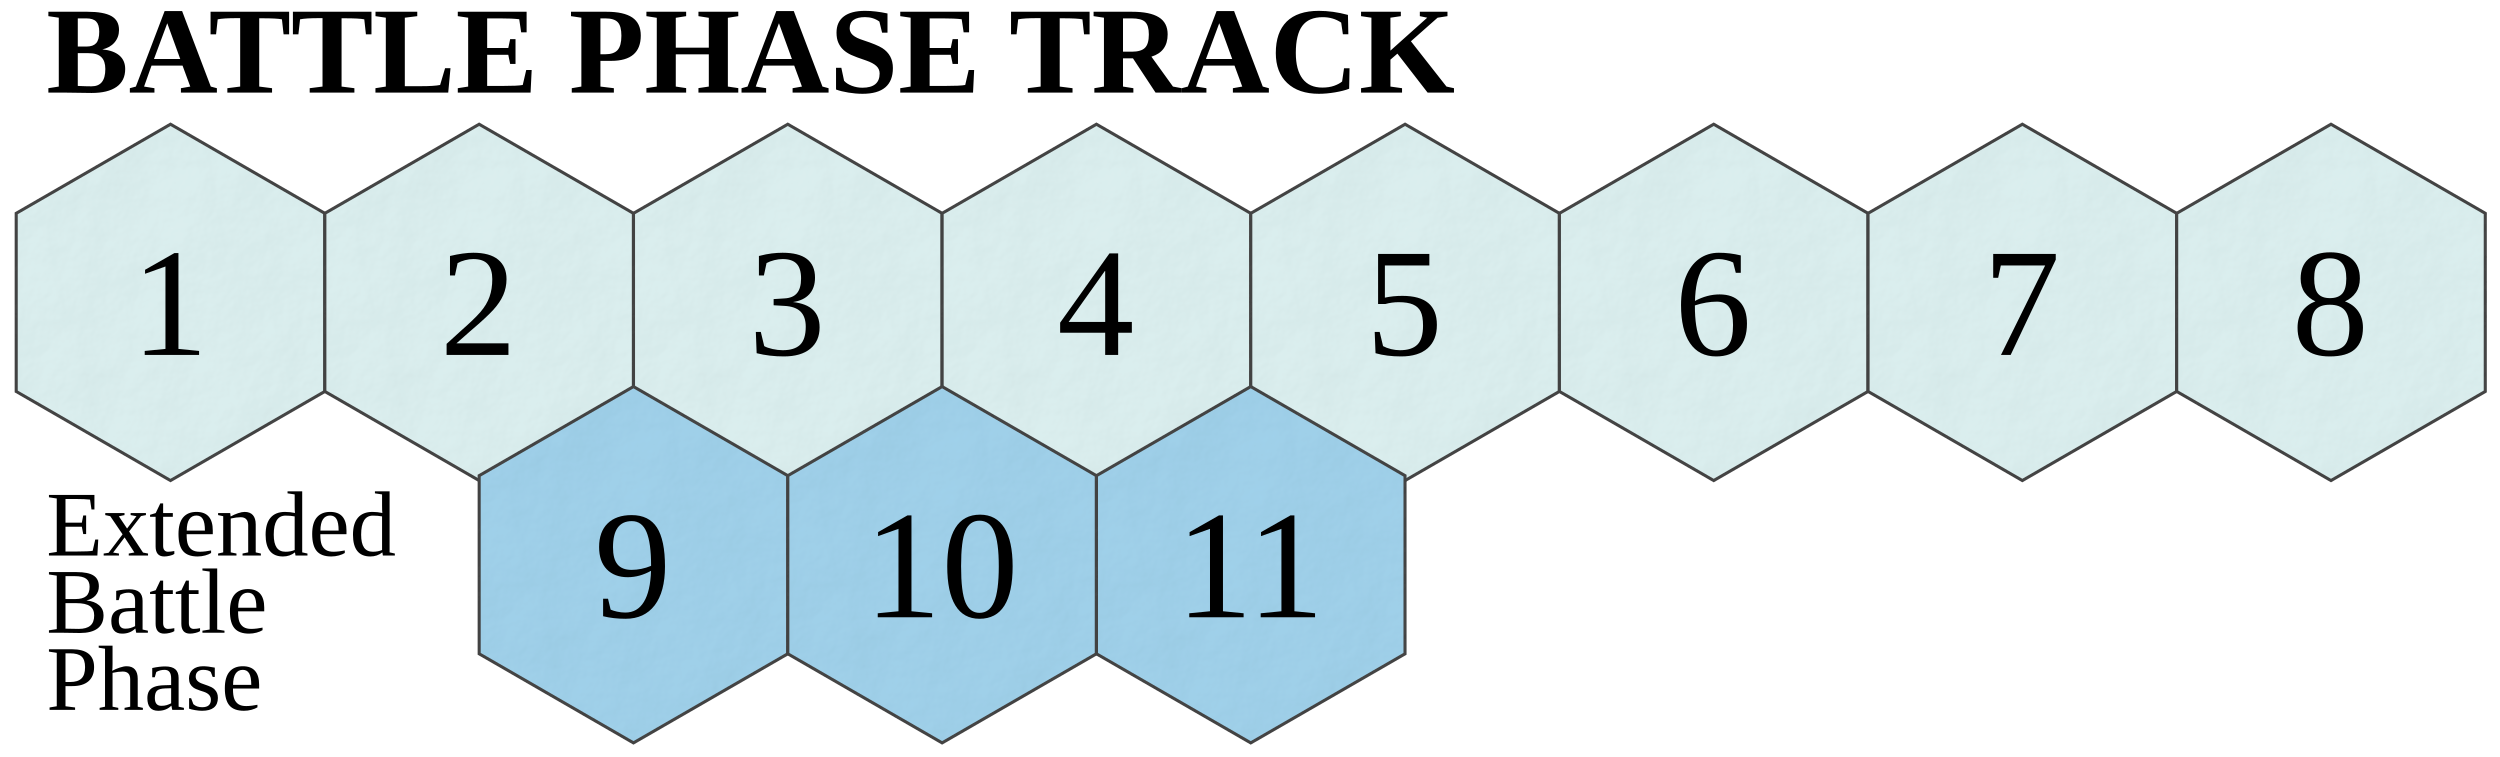
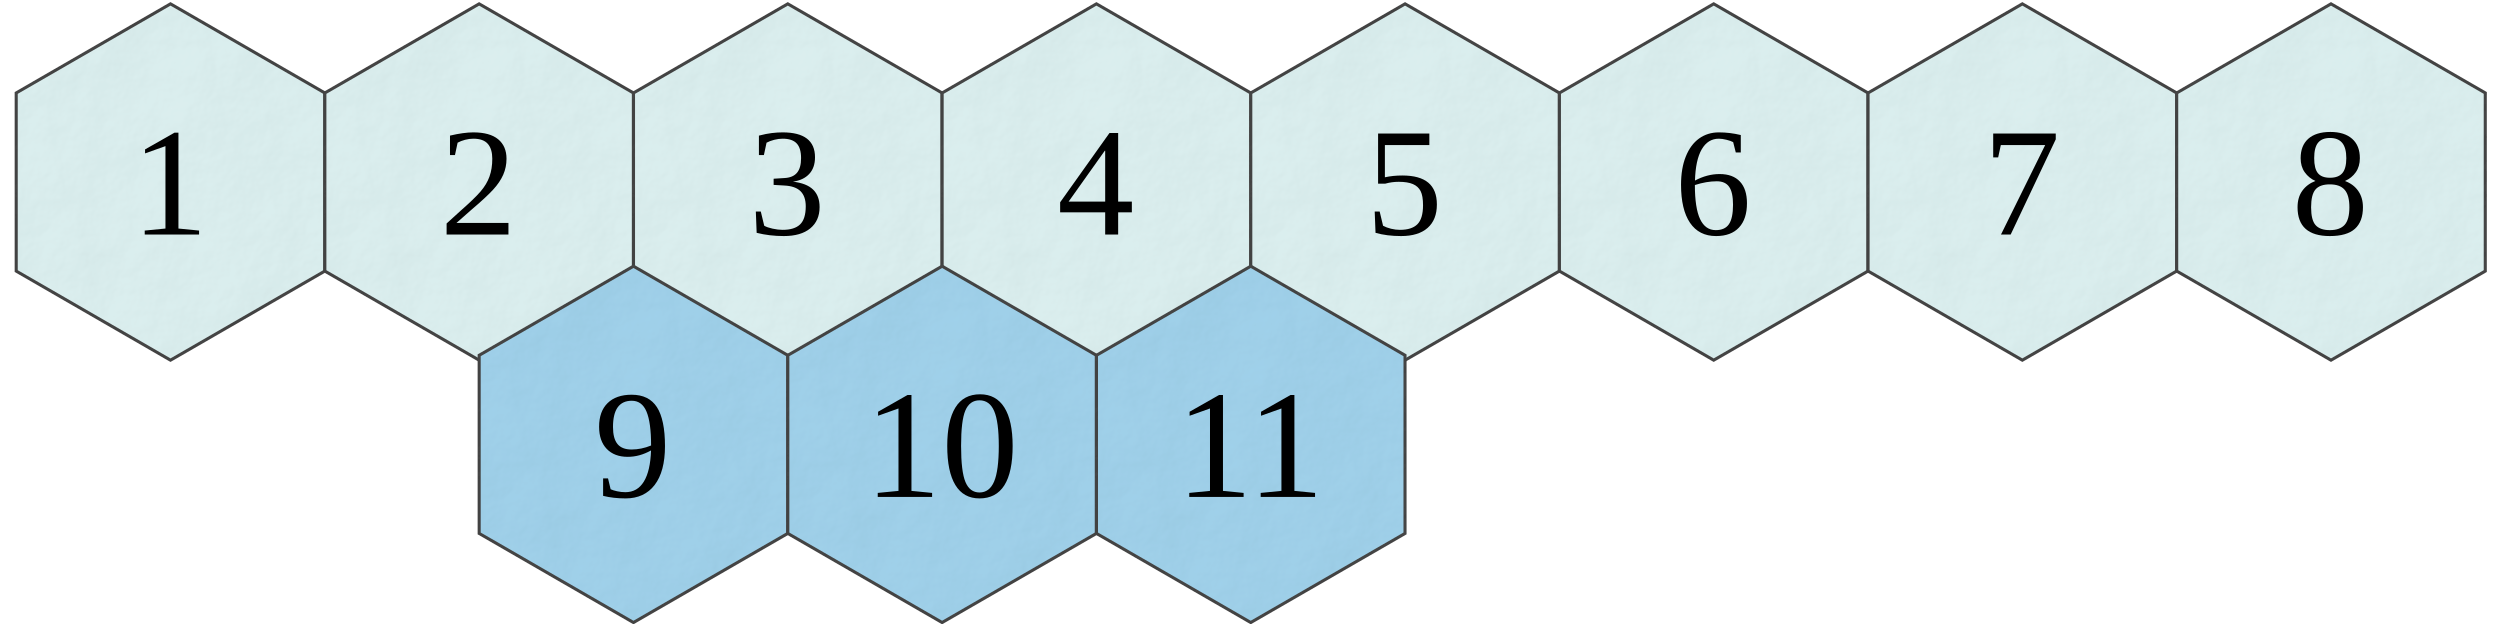
- <svg xmlns="http://www.w3.org/2000/svg" xmlns:xlink="http://www.w3.org/1999/xlink" width="810" height="245">
+ <svg xmlns="http://www.w3.org/2000/svg" xmlns:xlink="http://www.w3.org/1999/xlink" width="810" height="202">
  <defs>
    <filter id="paper">
      <feTurbulence type="fractalNoise" baseFrequency="0.04" result="noise" numOctaves="5" />
      <feDiffuseLighting in="noise" surfaceScale="2" result="texture">
        <feDistantLight azimuth="45" elevation="75" />
      </feDiffuseLighting>
      <feComposite in="SourceGraphic" in2="texture" operator="arithmetic" k1="1" k2="0" k3="0" k4="0" />
    </filter>
    <polygon id="battle_track" filter="url(#paper)" fill="rgb(220,240,240)" stroke="#444444" points="50.24,0.25 100.23,29.112 100.23,86.835 50.24,115.697 0.25,86.835 0.25,29.112 50.24,0.25" />
    <polygon id="battle_phase" filter="url(#paper)" fill="rgb(160,210,235)" stroke="#444444" points="50.24,0.25 100.23,29.112 100.23,86.835 50.24,115.697 0.25,86.835 0.25,29.112 50.24,0.25" />
  </defs>
-   <g id="battle_phase_group" transform="translate(5,40)">
+   <g id="battle_phase_group" transform="translate(5,1)">
    <g id="battle_phase1">
      <use id="assault_phase1_hex" xlink:href="#battle_track" />
      <text x="50" y="75" text-anchor="middle" fill="black" font-size="50">1</text>
    </g>
    <g id="battle_phase2" transform="translate(100,0)">
      <use id="battle_phase2_hex" xlink:href="#battle_track" />
      <text x="50" y="75" text-anchor="middle" fill="black" font-size="50">2</text>
    </g>
    <g id="battle_phase3" transform="translate(200,0)">
      <use id="battle_phase3_hex" xlink:href="#battle_track" />
      <text x="50" y="75" text-anchor="middle" fill="black" font-size="50">3</text>
    </g>
    <g id="battle_phase4" transform="translate(300,0)">
      <use id="battle_phase4_hex" xlink:href="#battle_track" />
      <text x="50" y="75" text-anchor="middle" fill="black" font-size="50">4</text>
    </g>
    <g id="battle_phase5" transform="translate(400,0)">
      <use id="battle_phase5_hex" xlink:href="#battle_track" />
      <text x="50" y="75" text-anchor="middle" fill="black" font-size="50">5</text>
    </g>
    <g id="battle_phase6" transform="translate(500,0)">
      <use id="battle_phase6_hex" xlink:href="#battle_track" />
      <text x="50" y="75" text-anchor="middle" fill="black" font-size="50">6</text>
    </g>
    <g id="battle_phase7" transform="translate(600,0)">
      <use id="battle_phase7_hex" xlink:href="#battle_track" />
      <text x="50" y="75" text-anchor="middle" fill="black" font-size="50">7</text>
    </g>
    <g id="battle_phase8" transform="translate(700,0)">
      <use id="battle_phase8_hex" xlink:href="#battle_track" />
      <text x="50" y="75" text-anchor="middle" fill="black" font-size="50">8</text>
    </g>
    <g id="battle_phase9" transform="translate(150,85)">
      <use id="battle_phase9_hex" xlink:href="#battle_phase" />
      <text x="50" y="75" text-anchor="middle" fill="black" font-size="50">9</text>
    </g>
    <g id="battle_phase10" transform="translate(250,85)">
      <use id="battle_phase8_hex" xlink:href="#battle_phase" />
      <text x="50" y="75" text-anchor="middle" fill="black" font-size="50">10</text>
    </g>
    <g id="battle_phase11" transform="translate(350,85)">
      <use id="battle_phase11_hex" xlink:href="#battle_phase" />
      <text x="50" y="75" text-anchor="middle" fill="black" font-size="50">11</text>
    </g>
  </g>
-   <g id="battle_phase_labels">
-     <text x="15" y="30" font-size="40" font-weight="bold">BATTLE PHASE TRACK</text>
-     <text font-size="30">
-       <tspan x="15" y="180">Extended</tspan>
-       <tspan x="15" dy="25">Battle</tspan>
-       <tspan x="15" dy="25">Phase</tspan>
-     </text>
-   </g>
</svg>
